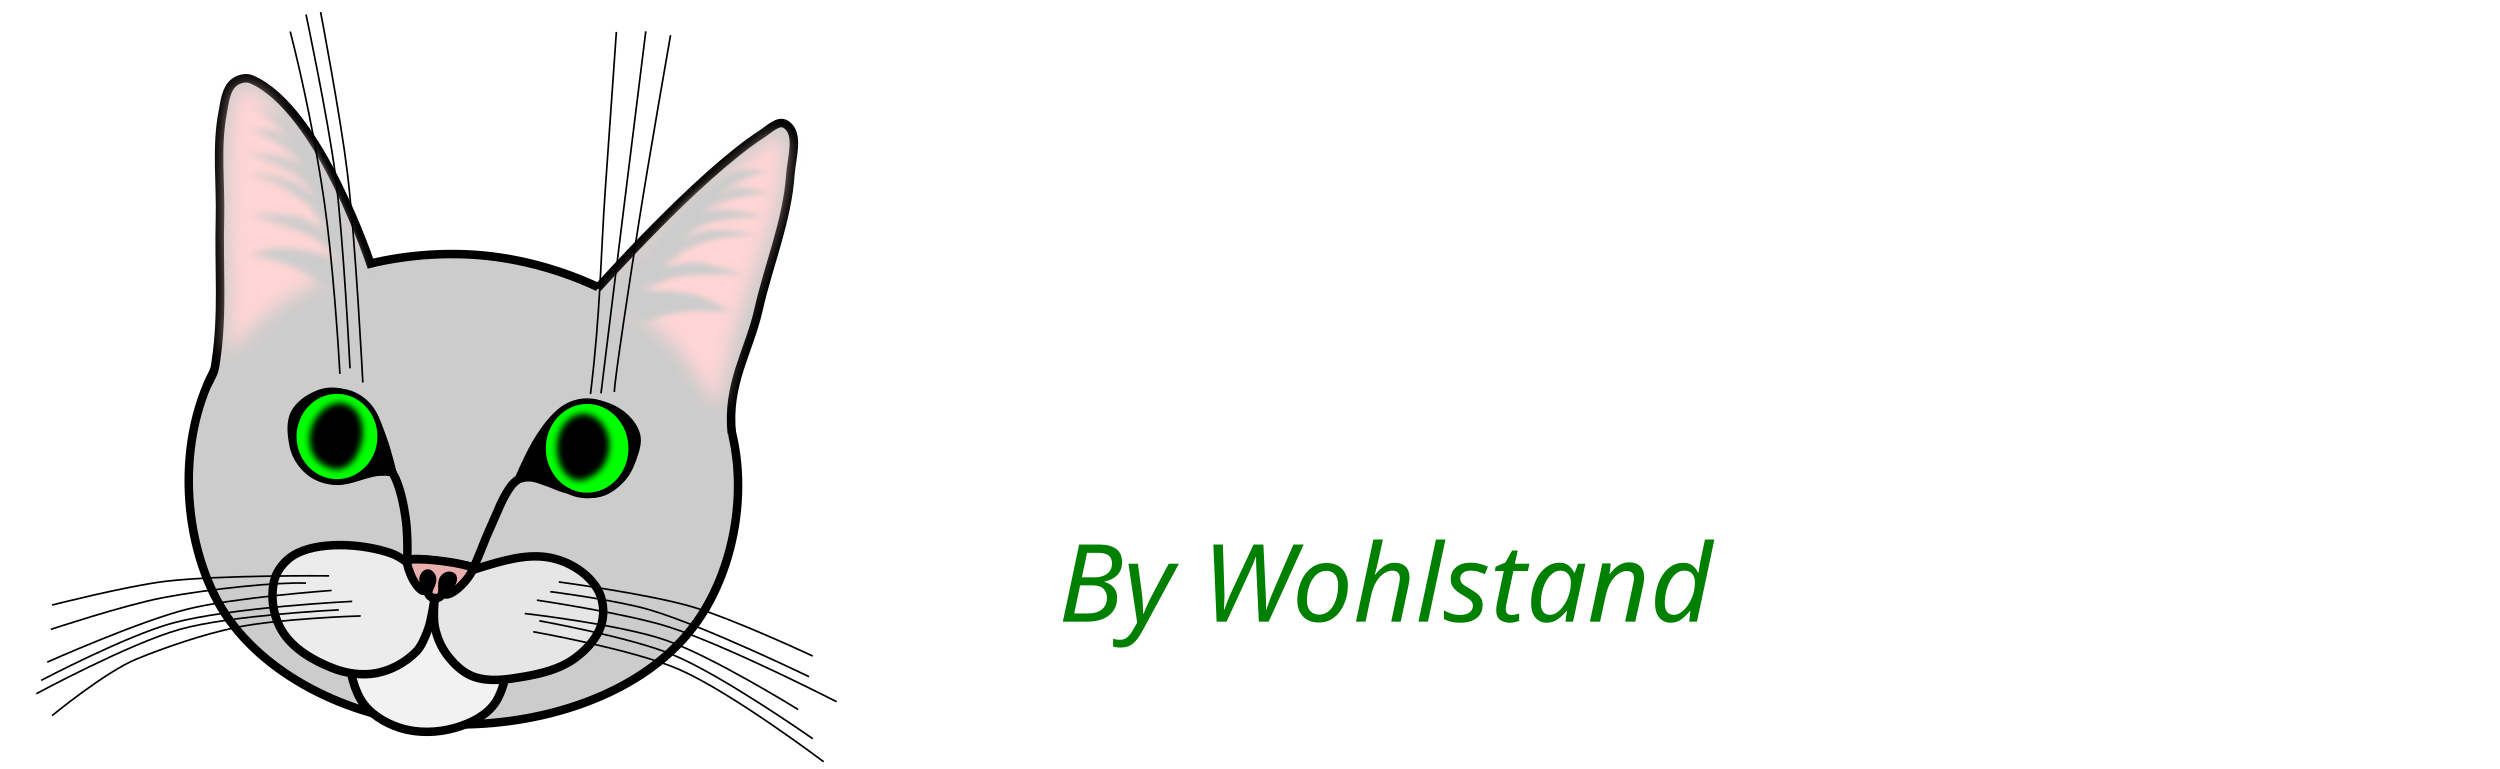
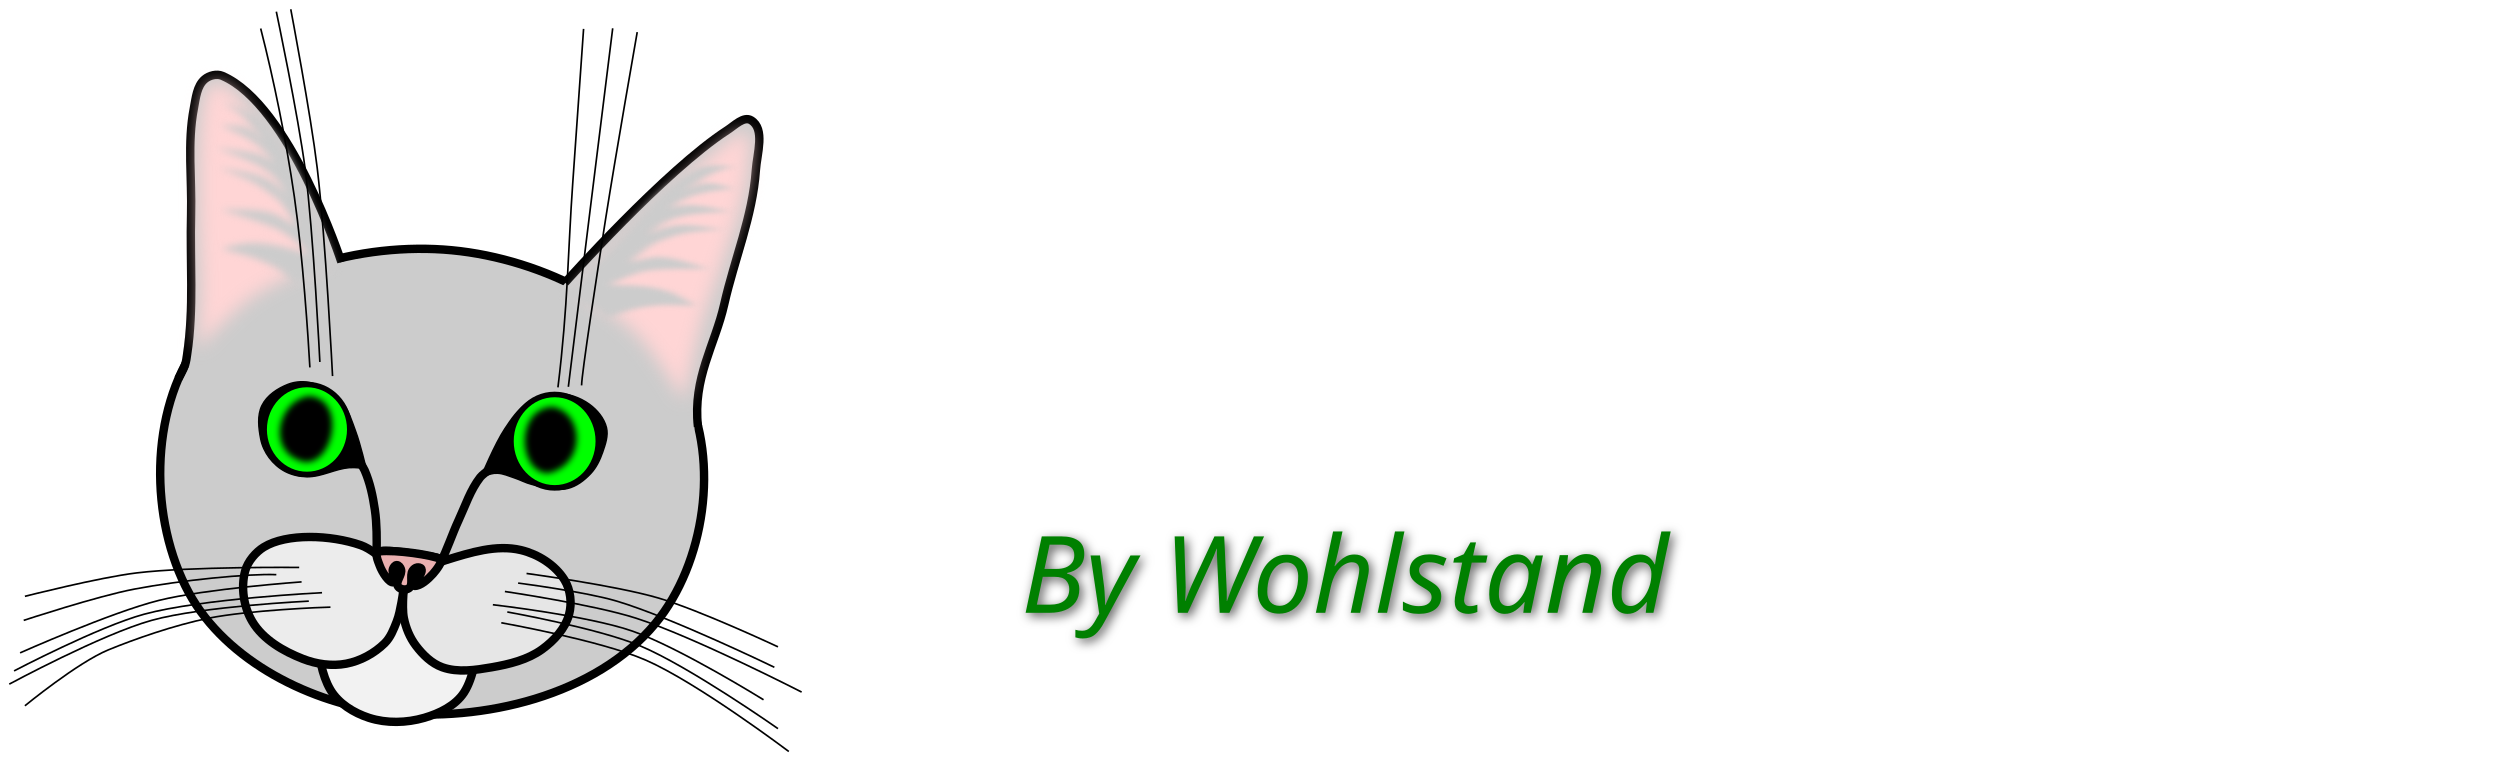
- <svg xmlns="http://www.w3.org/2000/svg" width="1469.674" height="451.714" id="svg2" version="1.1" style="enable-background:new">
+ <svg xmlns="http://www.w3.org/2000/svg" width="1484.409" height="451.714" id="svg2" version="1.1" style="enable-background:new">
  <defs id="defs4">
-     <filter id="filter4031" x="-0.165" width="1.33" y="-0.079" height="1.158" color-interpolation-filters="sRGB">
-       <feGaussianBlur stdDeviation="5.172" id="feGaussianBlur4033" />
-     </filter>
-     <filter color-interpolation-filters="sRGB" id="filter4031-5" x="-0.165" width="1.33" y="-0.079" height="1.158">
-       <feGaussianBlur stdDeviation="5.172" id="feGaussianBlur4033-6" />
-     </filter>
-     <filter id="filter4067" x="-0.14" width="1.281" y="-0.105" height="1.21" color-interpolation-filters="sRGB">
-       <feGaussianBlur stdDeviation="1.758" id="feGaussianBlur4069" />
-     </filter>
-     <filter id="filter4071" x="-0.138" width="1.276" y="-0.106" height="1.212" color-interpolation-filters="sRGB">
-       <feGaussianBlur stdDeviation="1.751" id="feGaussianBlur4073" />
-     </filter>
-     <filter id="filter3815" color-interpolation-filters="sRGB">
-       <feGaussianBlur stdDeviation="2.339" id="feGaussianBlur3817" />
-     </filter>
-     <filter color-interpolation-filters="sRGB" id="filter3815-1">
-       <feGaussianBlur stdDeviation="2.339" id="feGaussianBlur3817-5" />
-     </filter>
-     <filter color-interpolation-filters="sRGB" id="filter4817-3">
-       <feGaussianBlur stdDeviation="1.551" id="feGaussianBlur4819-2" />
-     </filter>
-     <filter id="filter4936" color-interpolation-filters="sRGB">
-       <feGaussianBlur stdDeviation="0.312" id="feGaussianBlur4938" />
-     </filter>
    <filter id="filter4067-9" x="-0.14" width="1.281" y="-0.105" height="1.21" color-interpolation-filters="sRGB">
      <feGaussianBlur stdDeviation="1.758" id="feGaussianBlur4069-2" />
    </filter>
    <filter id="filter4071-7" x="-0.138" width="1.276" y="-0.106" height="1.212" color-interpolation-filters="sRGB">
      <feGaussianBlur stdDeviation="1.751" id="feGaussianBlur4073-3" />
    </filter>
    <filter id="filter3815-9" color-interpolation-filters="sRGB">
      <feGaussianBlur stdDeviation="2.339" id="feGaussianBlur3817-1" />
    </filter>
    <filter id="filter4031-9" x="-0.165" width="1.33" y="-0.079" height="1.158" color-interpolation-filters="sRGB">
      <feGaussianBlur stdDeviation="5.172" id="feGaussianBlur4033-5" />
    </filter>
    <filter color-interpolation-filters="sRGB" id="filter3815-1-6">
      <feGaussianBlur stdDeviation="2.339" id="feGaussianBlur3817-5-5" />
    </filter>
    <filter color-interpolation-filters="sRGB" id="filter4031-5-1" x="-0.165" width="1.33" y="-0.079" height="1.158">
      <feGaussianBlur stdDeviation="5.172" id="feGaussianBlur4033-6-0" />
    </filter>
+     <filter id="filter3970" color-interpolation-filters="sRGB">
+       <feGaussianBlur stdDeviation="0.827" id="feGaussianBlur3972" />
+     </filter>
+     <filter id="filter4002" color-interpolation-filters="sRGB">
+       <feGaussianBlur stdDeviation="1.012" id="feGaussianBlur4004" />
+     </filter>
+     <filter id="filter4006" color-interpolation-filters="sRGB">
+       <feGaussianBlur stdDeviation="0.958" id="feGaussianBlur4008" />
+     </filter>
+     <filter id="filter4010" x="-0.022" width="1.044" y="-0.124" height="1.248" color-interpolation-filters="sRGB">
+       <feGaussianBlur stdDeviation="3.096" id="feGaussianBlur4012" />
+     </filter>
  </defs>
-   <g id="layer8" transform="translate(0,-2.491587)">
+   <g id="layer1" transform="translate(-15.83672,-1.603289)">
+     <text xml:space="preserve" style="font-size:38.11px;font-style:oblique;font-variant:normal;font-weight:normal;font-stretch:normal;line-height:125%;letter-spacing:0px;word-spacing:0px;opacity:0.661;fill:#000000;fill-opacity:1;stroke:none;display:inline;filter:url(#filter4010);enable-background:new;font-family:Monotype Corsiva;-inkscape-font-specification:Monotype Corsiva Oblique" x="623.931" y="367.45" id="text4856-1">
+       <tspan id="tspan4858-3" x="623.931" y="367.45" style="font-size:63.516px;fill:#000000">By Wohlstand</tspan>
+     </text>
+     <flowRoot xml:space="preserve" id="flowRoot4490-5" style="font-size:12px;font-style:oblique;font-variant:normal;font-weight:normal;font-stretch:normal;line-height:125%;letter-spacing:0px;word-spacing:0px;opacity:0.661;fill:#000000;fill-opacity:1;stroke:#000000;stroke-opacity:1;filter:url(#filter3970);enable-background:new;font-family:Monotype Corsiva;-inkscape-font-specification:Monotype Corsiva Oblique" transform="matrix(3.078998,0,0,3.078998,590.1116,-1344.542)">
+       <flowRegion id="flowRegion4492-8">
+         <rect id="rect4494-7" width="275.906" height="85.2" x="-41.416" y="441.613" style="fill:#000000;stroke:#000000;stroke-opacity:1" />
+       </flowRegion>
+       <flowPara style="font-size:64px;font-style:oblique;font-weight:normal;fill:#000000;stroke:#000000;stroke-opacity:1;-inkscape-font-specification:Monotype Corsiva Oblique" id="flowPara4498-0">
+         <flowSpan style="font-style:oblique;font-weight:normal;fill:#000000;stroke:#000000;stroke-opacity:1;-inkscape-font-specification:Monotype Corsiva Oblique" id="flowSpan4502-3">P</flowSpan>
+         <flowSpan style="font-style:oblique;font-weight:normal;fill:#000000;stroke:#000000;stroke-opacity:1;-inkscape-font-specification:Monotype Corsiva Oblique" id="flowSpan4504-6">l</flowSpan>
+         <flowSpan style="font-style:oblique;font-weight:normal;fill:#000000;stroke:#000000;stroke-opacity:1;-inkscape-font-specification:Monotype Corsiva Oblique" id="flowSpan4506-4">a</flowSpan>
+         <flowSpan style="font-style:oblique;font-weight:normal;fill:#000000;stroke:#000000;stroke-opacity:1;-inkscape-font-specification:Monotype Corsiva Oblique" id="flowSpan4508-0">t</flowSpan>
+         <flowSpan style="font-style:oblique;font-weight:normal;fill:#000000;stroke:#000000;stroke-opacity:1;-inkscape-font-specification:Monotype Corsiva Oblique" id="flowSpan4510-5">f</flowSpan>
+         <flowSpan style="font-style:oblique;font-weight:normal;fill:#000000;stroke:#000000;stroke-opacity:1;-inkscape-font-specification:Monotype Corsiva Oblique" id="flowSpan4512-5">o</flowSpan>
+         <flowSpan style="font-style:oblique;font-weight:normal;fill:#000000;stroke:#000000;stroke-opacity:1;-inkscape-font-specification:Monotype Corsiva Oblique" id="flowSpan4514-2">r</flowSpan>
+         <flowSpan style="font-style:oblique;font-weight:normal;fill:#000000;stroke:#000000;stroke-opacity:1;-inkscape-font-specification:Monotype Corsiva Oblique" id="flowSpan4516-5">m</flowSpan>
+         <flowSpan style="font-style:oblique;font-weight:normal;fill:#000000;stroke:#000000;stroke-opacity:1;-inkscape-font-specification:Monotype Corsiva Oblique" id="flowSpan4518-1">e</flowSpan>
+         <flowSpan style="font-style:oblique;font-weight:normal;fill:#000000;stroke:#000000;stroke-opacity:1;-inkscape-font-specification:Monotype Corsiva Oblique" id="flowSpan4520-0">r</flowSpan>
+       </flowPara>
+     </flowRoot>
+     <flowRoot xml:space="preserve" id="flowRoot4490-0-0" style="font-size:12px;font-style:oblique;font-variant:normal;font-weight:normal;font-stretch:normal;line-height:125%;letter-spacing:0px;word-spacing:0px;opacity:0.661;fill:#000000;fill-opacity:1;stroke:#000000;stroke-opacity:1;filter:url(#filter4006);enable-background:new;font-family:Monotype Corsiva;-inkscape-font-specification:Monotype Corsiva Oblique" transform="matrix(3.232484,0,0,3.232484,650.9058,-1279.859)">
+       <flowRegion id="flowRegion4492-6-3">
+         <rect id="rect4494-6-8" width="644.477" height="90.914" x="-41.416" y="441.613" style="fill:#000000;stroke:#000000;stroke-opacity:1" />
+       </flowRegion>
+       <flowPara style="font-size:64px;font-style:oblique;font-weight:normal;fill:#000000;stroke:#000000;stroke-opacity:1;-inkscape-font-specification:Monotype Corsiva Oblique" id="flowPara4498-7-7">
+         <flowSpan style="font-style:oblique;font-weight:normal;fill:#000000;stroke:#000000;stroke-opacity:1;-inkscape-font-specification:Monotype Corsiva Oblique" id="flowSpan4522-6-5">G</flowSpan>
+         <flowSpan id="flowSpan4548-5-8" style="font-style:oblique;font-weight:normal;fill:#000000;stroke:#000000;stroke-opacity:1;-inkscape-font-specification:Monotype Corsiva Oblique">a</flowSpan>
+         <flowSpan style="font-style:oblique;font-weight:normal;fill:#000000;stroke:#000000;stroke-opacity:1;-inkscape-font-specification:Monotype Corsiva Oblique" id="flowSpan4530-3-1">m</flowSpan>
+         <flowSpan style="font-style:oblique;font-weight:normal;fill:#000000;stroke:#000000;stroke-opacity:1;-inkscape-font-specification:Monotype Corsiva Oblique" id="flowSpan4532-9-0">e</flowSpan>
+       </flowPara>
+     </flowRoot>
+     <flowRoot xml:space="preserve" id="flowRoot4490-8-6" style="font-size:12px;font-style:oblique;font-variant:normal;font-weight:normal;font-stretch:normal;line-height:125%;letter-spacing:0px;word-spacing:0px;opacity:0.661;fill:#000000;fill-opacity:1;stroke:#000000;stroke-opacity:1;filter:url(#filter4002);enable-background:new;font-family:Monotype Corsiva;-inkscape-font-specification:Monotype Corsiva Oblique" transform="matrix(3.058729,0,0,3.058729,1089.968,-1200.928)">
+       <flowRegion id="flowRegion4492-7-8">
+         <rect id="rect4494-4-1" width="644.477" height="90.914" x="-41.416" y="441.613" style="fill:#000000;stroke:#000000;stroke-opacity:1" />
+       </flowRegion>
+       <flowPara style="font-size:64px;font-style:oblique;font-weight:normal;fill:#000000;stroke:#000000;stroke-opacity:1;-inkscape-font-specification:Monotype Corsiva Oblique" id="flowPara4498-5-4">
+         <flowSpan style="font-style:oblique;font-weight:normal;fill:#000000;stroke:#000000;stroke-opacity:1;-inkscape-font-specification:Monotype Corsiva Oblique" id="flowSpan4534-8-1">E</flowSpan>
+         <flowSpan style="font-style:oblique;font-weight:normal;fill:#000000;stroke:#000000;stroke-opacity:1;-inkscape-font-specification:Monotype Corsiva Oblique" id="flowSpan4550-8-5">n</flowSpan>
+         <flowSpan style="font-style:oblique;font-weight:normal;fill:#000000;stroke:#000000;stroke-opacity:1;-inkscape-font-specification:Monotype Corsiva Oblique" id="flowSpan4556-45-1">g</flowSpan>
+         <flowSpan style="font-style:oblique;font-weight:normal;fill:#000000;stroke:#000000;stroke-opacity:1;-inkscape-font-specification:Monotype Corsiva Oblique" id="flowSpan4558-4-5">i</flowSpan>
+         <flowSpan style="font-style:oblique;font-weight:normal;fill:#000000;stroke:#000000;stroke-opacity:1;-inkscape-font-specification:Monotype Corsiva Oblique" id="flowSpan4562-2-7">n</flowSpan>
+         <flowSpan style="font-style:oblique;font-weight:normal;fill:#000000;stroke:#000000;stroke-opacity:1;-inkscape-font-specification:Monotype Corsiva Oblique" id="flowSpan4564-2-5">e</flowSpan>
+       </flowPara>
+     </flowRoot>
+   </g>
+   <g id="layer8" transform="translate(-15.83672,-4.094876)">
    <text xml:space="preserve" style="font-size:38.11px;font-style:oblique;font-variant:normal;font-weight:normal;font-stretch:normal;line-height:125%;letter-spacing:0px;word-spacing:0px;fill:#008000;fill-opacity:1;stroke:none;display:inline;enable-background:new;font-family:Monotype Corsiva;-inkscape-font-specification:Monotype Corsiva Oblique" x="622.217" y="367.942" id="text4856">
      <tspan id="tspan4858" x="622.217" y="367.942" style="font-size:63.516px;fill:#008000">By Wohlstand</tspan>
    </text>
    <flowRoot xml:space="preserve" id="flowRoot4490" style="font-size:12px;font-style:oblique;font-variant:normal;font-weight:normal;font-stretch:normal;line-height:125%;letter-spacing:0px;word-spacing:0px;fill:#000000;fill-opacity:1;stroke:#000000;stroke-opacity:1;enable-background:new;font-family:Monotype Corsiva;-inkscape-font-specification:Monotype Corsiva Oblique" transform="matrix(3.078998,0,0,3.078998,586.9688,-1345.479)">
      <flowRegion id="flowRegion4492">
        <rect id="rect4494" width="275.906" height="85.2" x="-41.416" y="441.613" style="stroke:#000000;stroke-opacity:1" />
      </flowRegion>
      <flowPara style="font-size:64px;font-style:oblique;font-weight:normal;stroke:#000000;stroke-opacity:1;-inkscape-font-specification:Monotype Corsiva Oblique" id="flowPara4498">
        <flowSpan style="font-style:oblique;font-weight:normal;fill:#000080;stroke:#000000;stroke-opacity:1;-inkscape-font-specification:Monotype Corsiva Oblique" id="flowSpan4502">P</flowSpan>
        <flowSpan style="font-style:oblique;font-weight:normal;fill:#00ff00;stroke:#000000;stroke-opacity:1;-inkscape-font-specification:Monotype Corsiva Oblique" id="flowSpan4504">l</flowSpan>
        <flowSpan style="font-style:oblique;font-weight:normal;fill:#800000;stroke:#000000;stroke-opacity:1;-inkscape-font-specification:Monotype Corsiva Oblique" id="flowSpan4506">a</flowSpan>
        <flowSpan style="font-style:oblique;font-weight:normal;fill:#000080;stroke:#000000;stroke-opacity:1;-inkscape-font-specification:Monotype Corsiva Oblique" id="flowSpan4508">t</flowSpan>
        <flowSpan style="font-style:oblique;font-weight:normal;fill:#800080;stroke:#000000;stroke-opacity:1;-inkscape-font-specification:Monotype Corsiva Oblique" id="flowSpan4510">f</flowSpan>
        <flowSpan style="font-style:oblique;font-weight:normal;fill:#d40000;stroke:#000000;stroke-opacity:1;-inkscape-font-specification:Monotype Corsiva Oblique" id="flowSpan4512">o</flowSpan>
        <flowSpan style="font-style:oblique;font-weight:normal;fill:#ff2a2a;stroke:#000000;stroke-opacity:1;-inkscape-font-specification:Monotype Corsiva Oblique" id="flowSpan4514">r</flowSpan>
        <flowSpan style="font-style:oblique;font-weight:normal;fill:#ffb380;stroke:#000000;stroke-opacity:1;-inkscape-font-specification:Monotype Corsiva Oblique" id="flowSpan4516">m</flowSpan>
        <flowSpan style="font-style:oblique;font-weight:normal;fill:#00aa44;stroke:#000000;stroke-opacity:1;-inkscape-font-specification:Monotype Corsiva Oblique" id="flowSpan4518">e</flowSpan>
        <flowSpan style="font-style:oblique;font-weight:normal;fill:#00aad4;stroke:#000000;stroke-opacity:1;-inkscape-font-specification:Monotype Corsiva Oblique" id="flowSpan4520">r</flowSpan>
      </flowPara>
    </flowRoot>
    <flowRoot xml:space="preserve" id="flowRoot4490-0" style="font-size:12px;font-style:oblique;font-variant:normal;font-weight:normal;font-stretch:normal;line-height:125%;letter-spacing:0px;word-spacing:0px;fill:#000000;fill-opacity:1;stroke:#000000;stroke-opacity:1;enable-background:new;font-family:Monotype Corsiva;-inkscape-font-specification:Monotype Corsiva Oblique" transform="matrix(3.232484,0,0,3.232484,647.763,-1280.796)">
      <flowRegion id="flowRegion4492-6">
        <rect id="rect4494-6" width="644.477" height="90.914" x="-41.416" y="441.613" style="stroke:#000000;stroke-opacity:1" />
      </flowRegion>
      <flowPara style="font-size:64px;font-style:oblique;font-weight:normal;stroke:#000000;stroke-opacity:1;-inkscape-font-specification:Monotype Corsiva Oblique" id="flowPara4498-7">
        <flowSpan style="font-style:oblique;font-weight:normal;fill:#00ff00;stroke:#000000;stroke-opacity:1;-inkscape-font-specification:Monotype Corsiva Oblique" id="flowSpan4522-6">G</flowSpan>
        <flowSpan id="flowSpan4548-5" style="font-style:oblique;font-weight:normal;fill:#ff00ff;stroke:#000000;stroke-opacity:1;-inkscape-font-specification:Monotype Corsiva Oblique">a</flowSpan>
        <flowSpan style="font-style:oblique;font-weight:normal;fill:#c87137;stroke:#000000;stroke-opacity:1;-inkscape-font-specification:Monotype Corsiva Oblique" id="flowSpan4530-3">m</flowSpan>
        <flowSpan style="font-style:oblique;font-weight:normal;fill:#ffd42a;stroke:#000000;stroke-opacity:1;-inkscape-font-specification:Monotype Corsiva Oblique" id="flowSpan4532-9">e</flowSpan>
      </flowPara>
    </flowRoot>
    <flowRoot xml:space="preserve" id="flowRoot4490-8" style="font-size:12px;font-style:oblique;font-variant:normal;font-weight:normal;font-stretch:normal;line-height:125%;letter-spacing:0px;word-spacing:0px;fill:#000000;fill-opacity:1;stroke:#000000;stroke-opacity:1;enable-background:new;font-family:Monotype Corsiva;-inkscape-font-specification:Monotype Corsiva Oblique" transform="matrix(3.058729,0,0,3.058729,1086.825,-1201.865)">
      <flowRegion id="flowRegion4492-7">
        <rect id="rect4494-4" width="644.477" height="90.914" x="-41.416" y="441.613" style="stroke:#000000;stroke-opacity:1" />
      </flowRegion>
      <flowPara style="font-size:64px;font-style:oblique;font-weight:normal;stroke:#000000;stroke-opacity:1;-inkscape-font-specification:Monotype Corsiva Oblique" id="flowPara4498-5">
        <flowSpan style="font-style:oblique;font-weight:normal;fill:#ff0000;stroke:#000000;stroke-opacity:1;-inkscape-font-specification:Monotype Corsiva Oblique" id="flowSpan4534-8">E</flowSpan>
        <flowSpan style="font-style:oblique;font-weight:normal;fill:#808000;stroke:#000000;stroke-opacity:1;-inkscape-font-specification:Monotype Corsiva Oblique" id="flowSpan4550-8">n</flowSpan>
        <flowSpan style="font-style:oblique;font-weight:normal;fill:#d45500;stroke:#000000;stroke-opacity:1;-inkscape-font-specification:Monotype Corsiva Oblique" id="flowSpan4556-45">g</flowSpan>
        <flowSpan style="font-style:oblique;font-weight:normal;fill:#66ff00;stroke:#000000;stroke-opacity:1;-inkscape-font-specification:Monotype Corsiva Oblique" id="flowSpan4558-4">i</flowSpan>
        <flowSpan style="font-style:oblique;font-weight:normal;fill:#216778;stroke:#000000;stroke-opacity:1;-inkscape-font-specification:Monotype Corsiva Oblique" id="flowSpan4562-2">n</flowSpan>
        <flowSpan style="font-style:oblique;font-weight:normal;fill:#ab37c8;stroke:#000000;stroke-opacity:1;-inkscape-font-specification:Monotype Corsiva Oblique" id="flowSpan4564-2">e</flowSpan>
      </flowPara>
    </flowRoot>
  </g>
-   <g id="layer3" style="display:inline" transform="translate(-138.7857,-79.58806)">
+   <g id="layer3" style="display:inline" transform="translate(-154.6224,-81.19135)">
    <g id="g3490" transform="translate(8.08122,4.04061)">
      <path id="path3032" d="m 264.091,281.324 c 31.412,-43.354 97.386,-60.642 150.685,-55.592 53.821,5.1 115.427,35.019 138.909,83.715 20.125,41.735 11.451,102.054 -17.988,137.833 -35.274,42.87 -102.711,58.905 -157.908,52.954 -45.98,-4.957 -97.03,-30.504 -119.116,-71.136 -23.54,-43.306 -23.502,-107.858 5.418,-147.773 z" style="fill:#cccccc;stroke:#000000;stroke-width:5;stroke-linecap:butt;stroke-linejoin:miter;stroke-miterlimit:4;stroke-opacity:1;stroke-dasharray:none;display:inline;enable-background:new" />
      <path id="path2987" d="m 476.154,252.292 c 0,0 59.766,-72.183 98.392,-97.466 5.745,-3.761 13.182,-11.022 19.142,-7.612 7.404,4.235 4.217,16.766 3.903,25.29 -2.128,57.783 -40.356,119.236 -38.999,169.026 z" style="fill:#cccccc;fill-opacity:1;stroke:none;enable-background:new" />
      <path id="path3969-0" d="m 482.037,244.971 c 0,0 59.399,-66.658 96.446,-90.597 4.249,-2.746 9.683,-8.422 14.02,-5.816 8.519,5.12 3.514,19.767 2.836,29.683 -1.858,27.194 -12.791,52.996 -18.777,79.588 -5.445,24.188 -18.829,43.679 -15.586,72.73" style="fill:none;stroke:#000000;stroke-width:5;stroke-linecap:butt;stroke-linejoin:miter;stroke-miterlimit:4;stroke-opacity:1;stroke-dasharray:none;display:inline;enable-background:new" />
      <path transform="matrix(-1,0,0,1,1088.619,-10.51855)" id="path4021-7" d="m 536.138,325.394 c 0,0 16.271,-27.505 27.274,-38.891 10.108,-10.46 34.85,-26.264 34.85,-26.264 0,0 -55.156,-64.039 -88.893,-88.893 -2.91,-2.144 -6.395,-6.729 -9.596,-5.051 -4.957,2.598 -2.127,11.072 -2.02,16.668 0.162,8.523 2.046,16.965 4.041,25.254 3.064,12.734 7.975,24.952 12.122,37.376 3.776,11.313 8.335,22.374 11.617,33.84 4.326,15.116 10.607,45.962 10.607,45.962 z" style="fill:#ffd5d5;fill-opacity:1;stroke:none;display:inline;filter:url(#filter4031-5-1);enable-background:new" />
      <path transform="matrix(-0.9542866,-0.2988931,-0.2988931,0.9542866,1126.861,156.433)" id="path3033-6" d="m 523.761,188.126 c -3.06,-2.663 -10.147,-6.718 -10.147,-6.718 0,0 14.12,2.441 19.402,6.81 20.346,16.829 27.305,45.228 39.782,68.498 4.818,8.986 13.531,27.435 13.531,27.435 0,0 -8.211,1.164 -12.272,1.987 -5.198,1.053 -5.41,-1.115 -15.459,3.77 -2.064,-1.756 -7.85,-6.443 -12.158,-9.103 -4.756,-2.937 -9.792,-5.468 -15,-7.5 -6.809,-2.658 -21.071,-6.071 -21.071,-6.071 0,0 10.031,-2.718 15.179,-3.214 3.615,-0.349 7.278,-0.172 10.893,0.179 4.033,0.392 8.019,1.222 11.964,2.143 5.008,1.169 14.821,4.286 14.821,4.286 0,0 -5.111,-4.91 -7.857,-7.143 -2.91,-2.366 -5.834,-4.777 -9.107,-6.607 -4.216,-2.357 -8.855,-3.88 -13.393,-5.536 -7.569,-2.762 -23.036,-7.321 -23.036,-7.321 0,0 15.287,-0.346 22.857,0.536 3.142,0.366 6.329,0.839 9.286,1.964 4.933,1.878 13.75,7.857 13.75,7.857 0,0 -5.842,-9.977 -9.643,-14.286 -1.674,-1.898 -3.708,-3.458 -5.714,-5 -3.469,-2.666 -7.04,-5.249 -10.893,-7.321 -6.532,-3.514 -20.536,-8.571 -20.536,-8.571 0,0 16.367,1.986 24.107,4.643 3.349,1.15 6.549,2.813 9.464,4.821 2.776,1.913 7.5,6.786 7.5,6.786 0,0 -3.583,-6.439 -6.071,-9.107 -2.924,-3.134 -6.473,-5.703 -10.179,-7.857 -8.143,-4.734 -26.071,-10.893 -26.071,-10.893 0,0 16.835,1.102 24.821,3.571 3.739,1.156 10.536,5.179 10.536,5.179 0,0 -4.696,-5.789 -7.5,-8.214 -3.371,-2.916 -7.185,-5.316 -11.071,-7.5 -4.621,-2.597 -14.464,-6.607 -14.464,-6.607 0,0 11.564,-0.311 16.786,1.786 4.607,1.85 11.786,9.107 11.786,9.107 0,0 -9.191,-11.886 -14.821,-16.786 z" style="fill:#cccccc;stroke:none;display:inline;filter:url(#filter3815-1-6);enable-background:new" />
      <path id="path2985" d="m 254.005,297.94 c 7.965,-58.398 2.12,-88.275 6.674,-132.143 1.494,-14.39 -4.226,-33.459 6.76,-42.872 3.673,-3.147 10.281,-2.384 14.51,-0.036 37.464,20.802 67.699,109.286 67.699,109.286 z" style="fill:#cccccc;fill-opacity:1;stroke:none;display:inline;enable-background:new" />
      <path id="path3969" d="m 349.248,232.773 c 0,0 -30.502,-93.377 -70.732,-110.597 -3.262,-1.396 -7.742,-0.254 -10.448,2.041 -4.662,3.954 -5.243,11.182 -6.408,17.183 -4.009,20.661 -1.086,42.078 -1.663,63.116 -0.76,27.711 1.863,55.734 -2.367,83.13 -0.346,2.24 -0.421,3.662 -1.258,6.318 -0.766,2.429 -3.955,8.094 -3.955,8.094" style="fill:none;stroke:#000000;stroke-width:5;stroke-linecap:butt;stroke-linejoin:miter;stroke-miterlimit:4;stroke-opacity:1;stroke-dasharray:none;display:inline;enable-background:new" />
      <path id="path4021" d="m 263.829,284.229 c 0,0 19.873,-21.83 31.82,-30.305 13.265,-9.41 43.437,-22.223 43.437,-22.223 0,0 -20.059,-51.119 -35.86,-73.236 -8.582,-12.011 -16.743,-33.679 -31.315,-31.315 -2.23,0.362 -2.341,3.91 -3.03,6.061 -1.977,6.168 -2.461,12.741 -3.03,19.193 -1.511,17.109 -1.019,34.342 -1.01,51.518 0.008,16.334 1.368,32.662 1.01,48.992 -0.229,10.457 -2.02,31.315 -2.02,31.315 z" style="fill:#ffd5d5;fill-opacity:1;stroke:none;display:inline;filter:url(#filter4031-9);enable-background:new" />
      <path id="path3033" d="m 290.97,145.686 c -3.939,-3.231 -13.214,-7.679 -13.214,-7.679 0,0 16.475,3.996 22.5,9.464 20.689,18.775 28.682,48.129 39.821,73.75 2.229,5.127 5.357,15.893 5.357,15.893 0,0 -8.119,1.845 -11.964,3.393 -3.878,1.561 -1.023,1.008 -11.071,5.893 -2.064,-1.756 -5.489,-5.789 -8.75,-8.036 -4.603,-3.171 -9.792,-5.468 -15,-7.5 -6.809,-2.658 -21.071,-6.071 -21.071,-6.071 0,0 10.031,-2.718 15.179,-3.214 3.615,-0.349 7.278,-0.172 10.893,0.179 4.033,0.392 8.019,1.222 11.964,2.143 5.008,1.169 14.821,4.286 14.821,4.286 0,0 -5.111,-4.91 -7.857,-7.143 -2.91,-2.366 -5.834,-4.777 -9.107,-6.607 -4.216,-2.357 -8.855,-3.88 -13.393,-5.536 -7.569,-2.762 -23.036,-7.321 -23.036,-7.321 0,0 15.287,-0.346 22.857,0.536 3.142,0.366 6.329,0.839 9.286,1.964 4.933,1.878 13.75,7.857 13.75,7.857 0,0 -5.842,-9.977 -9.643,-14.286 -1.674,-1.898 -3.708,-3.458 -5.714,-5 -3.469,-2.666 -7.04,-5.249 -10.893,-7.321 -6.532,-3.514 -20.536,-8.571 -20.536,-8.571 0,0 16.367,1.986 24.107,4.643 3.349,1.15 6.549,2.813 9.464,4.821 2.776,1.913 7.5,6.786 7.5,6.786 0,0 -3.583,-6.439 -6.071,-9.107 -2.924,-3.134 -6.473,-5.703 -10.179,-7.857 -8.143,-4.734 -26.071,-10.893 -26.071,-10.893 0,0 16.835,1.102 24.821,3.571 3.739,1.156 10.536,5.179 10.536,5.179 0,0 -4.696,-5.789 -7.5,-8.214 -3.371,-2.916 -7.185,-5.316 -11.071,-7.5 -4.621,-2.597 -14.464,-6.607 -14.464,-6.607 0,0 11.564,-0.311 16.786,1.786 4.607,1.85 11.786,9.107 11.786,9.107 0,0 -9.05,-12.052 -14.821,-16.786 z" style="fill:#cccccc;stroke:none;display:inline;filter:url(#filter3815-9);enable-background:new" />
      <path id="path3035" d="m 358.827,349.794 c 0,0 3.199,4.261 4.251,6.682 3.188,7.331 4.849,15.306 6.019,23.213 1.267,8.565 1.185,17.904 1.041,25.953 -0.018,0.996 0.877,-0.518 2.49,-1.188 3.399,-1.411 24.619,2.191 33.27,3.815 2.34,0.439 2.239,2.606 2.444,2.242 3.202,-5.693 6.756,-16.444 10.509,-24.499 4.006,-8.6 6.986,-17.926 12.806,-25.418 1.153,-1.484 4.25,-3.701 4.25,-3.701" style="fill:none;stroke:#000000;stroke-width:5;stroke-linecap:butt;stroke-linejoin:miter;stroke-miterlimit:4;stroke-opacity:1;stroke-dasharray:none;enable-background:new" />
      <path id="path3043" d="m 342.755,486.758 c 4.783,8.113 13.9,13.697 22.857,16.607 10.416,3.385 22.342,3.062 32.857,0 8.942,-2.604 18.468,-7.209 23.571,-15 11.357,-17.339 9.643,-61.429 9.643,-61.429 0,0 -79.714,-0.682 -96.486,-1.362 0.025,13.051 -2.878,43.481 7.558,61.184 z" style="fill:#f2f2f2;stroke:#000000;stroke-width:5;stroke-linecap:butt;stroke-linejoin:miter;stroke-miterlimit:4;stroke-opacity:1;stroke-dasharray:none;enable-background:new" />
      <path id="path3041" d="m 386.327,444.079 c 1.159,5.858 3.54,11.666 7.143,16.429 4.083,5.398 9.34,10.582 15.714,12.857 9.194,3.282 19.667,1.666 29.286,0 10.463,-1.812 21.41,-4.471 30,-10.714 7.051,-5.124 13.703,-12.29 15.967,-20.707 1.783,-6.63 0.893,-14.567 -2.699,-20.418 -5.473,-8.915 -15.706,-15.322 -25.881,-17.749 -14.56,-3.473 -30.215,1.503 -44.51,5.944 -8.779,2.728 -24.593,12.484 -24.593,12.484 0,0 -1.842,14.721 -0.427,21.875 z" style="fill:#e6e6e6;stroke:#000000;stroke-width:5;stroke-linecap:butt;stroke-linejoin:miter;stroke-miterlimit:4;stroke-opacity:1;stroke-dasharray:none;enable-background:new" />
      <path id="path3039" d="m 384.942,434.794 c -0.757,3.853 -1.415,7.776 -2.857,11.429 -1.8,4.56 -3.644,9.423 -7.143,12.857 -6.157,6.043 -14.383,10.523 -22.857,12.143 -8.471,1.619 -17.684,0.288 -25.714,-2.857 -11.573,-4.532 -23.627,-11.472 -30,-22.143 -5.18,-8.672 -6.882,-20.238 -4.286,-30 1.542,-5.798 6.382,-11.315 11.061,-14.199 13.484,-8.312 39.714,-7.402 57.595,-1.158 11.277,3.938 26,21.425 26,21.425 0,0 -0.987,8.371 -1.799,12.503 z" style="fill:#ececec;stroke:#000000;stroke-width:5;stroke-linecap:butt;stroke-linejoin:miter;stroke-miterlimit:4;stroke-opacity:1;stroke-dasharray:none;enable-background:new" />
      <path id="path3037" d="m 371.998,404.537 c -3.543,0.421 -0.986,5.741 -0.043,8.366 1.463,4.075 5.806,10.773 8.314,9.981 2.267,-0.716 -1.349,-5.4 -0.427,-7.856 0.383,-1.021 1.193,-2.332 2.283,-2.343 1.161,-0.012 2.119,1.341 2.482,2.444 1.097,3.329 -3.709,7.556 -1.642,10.386 1.254,1.716 4.549,2.169 6.302,0.967 2.957,-2.027 0.348,-7.506 2.312,-10.505 0.588,-0.897 1.545,-1.724 2.605,-1.89 0.887,-0.14 2.182,0.023 2.561,0.837 1.539,3.302 -7.302,10.017 -4.084,10.137 3.443,0.129 8.064,-3.929 10.974,-7.194 2.182,-2.447 6.193,-7.871 4.416,-8.788 -4.554,-2.35 -26.786,-5.643 -36.053,-4.542 z" style="fill:#e9afaf;stroke:#000000;stroke-width:5;stroke-linecap:butt;stroke-linejoin:miter;stroke-miterlimit:4;stroke-opacity:1;stroke-dasharray:none;enable-background:new" />
      <path id="path3081" d="m 446.213,331.837 c 3.795,-5.699 7.797,-11.683 13.467,-15.48 4.95,-3.316 10.964,-5.661 16.912,-5.687 6.983,-0.029 14.261,2.406 19.912,6.509 4.643,3.371 8.797,8.325 10.153,13.901 1.158,4.763 -0.655,9.898 -2.253,14.532 -1.589,4.609 -3.801,9.213 -7.143,12.763 -3.741,3.974 -8.462,7.614 -13.78,8.846 -6.942,1.608 -14.308,-0.795 -21.236,-2.464 -3.594,-0.866 -6.871,-2.744 -10.389,-3.88 -3.261,-1.053 -6.492,-2.601 -9.914,-2.715 -3.304,-0.111 -3.477,0.469 -9.722,1.975 0,0 8.166,-19.549 13.992,-28.299 z" style="fill:#000000;stroke:#000000;stroke-width:0.881px;stroke-linecap:butt;stroke-linejoin:miter;stroke-opacity:1;enable-background:new" />
      <path id="path3101" d="m 357.798,333.417 c -2.296,-6.131 -4.147,-12.843 -8.385,-17.689 -4.616,-5.279 -10.873,-9.395 -17.474,-11.159 -4.635,-1.239 -9.841,-1.012 -14.329,0.728 -6.152,2.386 -12.569,6.517 -15.574,12.66 -2.878,5.885 -1.987,13.364 -0.72,19.849 0.78,3.996 2.603,7.84 4.991,11.05 2.569,3.453 5.927,6.411 9.672,8.328 4.018,2.057 8.612,3.033 13.079,3.071 8.473,0.071 16.449,-4.713 24.896,-5.408 3.335,-0.274 10.025,0.501 10.025,0.501 0,0 -3.522,-14.838 -6.179,-21.931 z" style="fill:#000000;stroke:#000000;stroke-width:0.848px;stroke-linecap:butt;stroke-linejoin:miter;stroke-opacity:1;enable-background:new" />
      <path transform="matrix(0.770472,0,0,0.8123714,85.82762,41.2717)" d="m 348.214,358.076 c 0,18.146 -14.711,32.857 -32.857,32.857 -18.146,0 -32.857,-14.711 -32.857,-32.857 0,-18.146 14.711,-32.857 32.857,-32.857 18.146,0 32.857,14.711 32.857,32.857 z" id="path3150" style="fill:#00ff00;fill-opacity:1;stroke:#000000;stroke-width:4;stroke-linecap:square;stroke-linejoin:round;stroke-miterlimit:4;stroke-opacity:1;stroke-dasharray:none;enable-background:new" />
      <path id="path3106-1" d="m 330.067,312.656 c 21.822,1.623 14.377,40.244 -2.86,38.436 -22.587,-5.159 -15.521,-35.956 2.86,-38.436 z" style="fill:#000000;stroke:#000000;stroke-width:0.729px;stroke-linecap:butt;stroke-linejoin:miter;stroke-opacity:1;filter:url(#filter4071-7);enable-background:new" />
      <path transform="matrix(0.8185021,0,0,0.825667,217.7436,43.45159)" d="m 347.033,358.076 c 0,18.554 -14.182,33.596 -31.676,33.596 -17.494,0 -31.676,-15.041 -31.676,-33.596 0,-18.554 14.182,-33.596 31.676,-33.596 17.494,0 31.676,15.041 31.676,33.596 z" id="path3150-5" style="fill:#00ff00;fill-opacity:1;stroke:#000000;stroke-width:4;stroke-linecap:square;stroke-linejoin:round;stroke-miterlimit:4;stroke-opacity:1;stroke-dasharray:none;enable-background:new" />
      <path id="path3106-1-8" d="m 474.191,319.043 c -21.822,1.623 -19.273,39.068 -2.035,38.688 22.587,-5.159 20.416,-36.208 2.035,-38.688 z" style="fill:#000000;stroke:#000000;stroke-width:0.729px;stroke-linecap:butt;stroke-linejoin:miter;stroke-opacity:1;filter:url(#filter4067-9);enable-background:new" />
      <path id="path3046" d="m 459.184,417.651 c 0,0 52.899,7.109 78.404,14.611 24.486,7.202 70.882,28.961 70.882,28.961" style="fill:none;stroke:#000000;stroke-width:1px;stroke-linecap:butt;stroke-linejoin:miter;stroke-opacity:1;enable-background:new" />
      <path id="path3048" d="m 446.327,428.365 c 0,0 52.55,7.734 77.729,15.801 34.226,10.965 98.469,43.918 98.469,43.918" style="fill:none;stroke:#000000;stroke-width:1px;stroke-linecap:butt;stroke-linejoin:miter;stroke-opacity:1;enable-background:new" />
      <path id="path3050" d="m 447.755,440.508 c 0,0 53.625,9.604 78.571,20 29.475,12.283 82.143,49.286 82.143,49.286" style="fill:none;stroke:#000000;stroke-width:1px;stroke-linecap:butt;stroke-linejoin:miter;stroke-opacity:1;enable-background:new" />
      <path id="path3052" d="m 439.184,436.222 c 0,0 56.32,6.431 82.875,15.663 27.665,9.619 77.839,40.765 77.839,40.765" style="fill:none;stroke:#000000;stroke-width:1px;stroke-linecap:butt;stroke-linejoin:miter;stroke-opacity:1;enable-background:new" />
      <path id="path3054" d="m 444.184,446.936 c 0,0 58.657,10.364 85.714,22.143 30.825,13.419 85,54.286 85,54.286" style="fill:none;stroke:#000000;stroke-width:1px;stroke-linecap:butt;stroke-linejoin:miter;stroke-opacity:1;enable-background:new" />
      <path id="path3056" d="m 454.184,423.365 c 0,0 39.548,5.054 58.571,10.714 32.423,9.648 93.571,39.286 93.571,39.286" style="fill:none;stroke:#000000;stroke-width:1px;stroke-linecap:butt;stroke-linejoin:miter;stroke-opacity:1;enable-background:new" />
      <path id="path3058" d="m 324.184,414.079 c 0,0 -64.519,-0.611 -96.458,3.24 -22.45,2.707 -66.399,13.903 -66.399,13.903" style="fill:none;stroke:#000000;stroke-width:1px;stroke-linecap:butt;stroke-linejoin:miter;stroke-opacity:1;enable-background:new" />
      <path id="path3060" d="m 325.613,422.651 c 0,0 -57.148,4.088 -84.798,11.01 -28.466,7.126 -82.345,31.133 -82.345,31.133" style="fill:none;stroke:#000000;stroke-width:1px;stroke-linecap:butt;stroke-linejoin:miter;stroke-opacity:1;enable-background:new" />
      <path id="path3062" d="m 342.755,437.651 c -3.663,0 -48.591,1.793 -72.325,6.556 -20.367,4.087 -44.578,12.652 -59.429,18.755 -18.432,7.574 -49.674,33.261 -49.674,33.261" style="fill:none;stroke:#000000;stroke-width:1px;stroke-linecap:butt;stroke-linejoin:miter;stroke-opacity:1;enable-background:new" />
      <path id="path3064" d="m 329.898,434.079 c 0,0 -63.079,3.001 -93.247,11.393 -29.772,8.282 -84.61,37.893 -84.61,37.893" style="fill:none;stroke:#000000;stroke-width:1px;stroke-linecap:butt;stroke-linejoin:miter;stroke-opacity:1;enable-background:new" />
      <path id="path3066" d="m 310.613,418.365 c -16.429,-0.714 -56.545,3.283 -84.286,8.571 -22.36,4.263 -65.714,18.571 -65.714,18.571" style="fill:none;stroke:#000000;stroke-width:1px;stroke-linecap:butt;stroke-linejoin:miter;stroke-opacity:1;enable-background:new" />
      <path id="path3068" d="m 337.755,429.079 c 0,0 -71.431,3.461 -105.664,12.778 -27.085,7.371 -77.194,33.651 -77.194,33.651" style="fill:none;stroke:#000000;stroke-width:1px;stroke-linecap:butt;stroke-linejoin:miter;stroke-opacity:1;enable-background:new" />
      <path id="path3070" d="m 336.464,292.066 c 0,0 -3.804,-76.483 -8.709,-114.416 -4.066,-31.448 -17.143,-93.571 -17.143,-93.571" style="fill:none;stroke:#000000;stroke-width:1px;stroke-linecap:butt;stroke-linejoin:miter;stroke-opacity:1;enable-background:new" />
      <path id="path3072" d="m 343.997,300.444 c 0,0 -4.184,-82.52 -9.099,-123.507 -3.793,-31.635 -15.714,-94.286 -15.714,-94.286" style="fill:none;stroke:#000000;stroke-width:1px;stroke-linecap:butt;stroke-linejoin:miter;stroke-opacity:1;enable-background:new" />
      <path id="path3074" d="m 477.827,307.161 c 6.013,-48.844 5.906,-80.949 8.796,-121.429 2.175,-30.474 6.429,-91.429 6.429,-91.429" style="fill:none;stroke:#000000;stroke-width:1px;stroke-linecap:butt;stroke-linejoin:miter;stroke-opacity:1;enable-background:new" />
      <path id="path3076" d="m 330.533,295.306 c -0.837,-15.967 -4.343,-67.696 -9.206,-101.227 -4.88,-33.641 -12.254,-69.814 -20,-100" style="fill:none;stroke:#000000;stroke-width:1px;stroke-linecap:butt;stroke-linejoin:miter;stroke-opacity:1;enable-background:new" />
      <path id="path3078" d="m 491.868,305.977 c 0,-6.429 9.125,-66.034 14.286,-98.96 5.8,-37.005 18.745,-110.795 18.745,-110.795" style="fill:none;stroke:#000000;stroke-width:1px;stroke-linecap:butt;stroke-linejoin:miter;stroke-opacity:1;enable-background:new" />
      <path id="path3074-8" d="m 484.007,306.815 c 6.013,-48.844 8.537,-69.507 12.836,-104.256 4.479,-36.203 13.5,-108.601 13.5,-108.601" style="fill:none;stroke:#000000;stroke-width:1px;stroke-linecap:butt;stroke-linejoin:miter;stroke-opacity:1;enable-background:new" />
    </g>
  </g>
</svg>
